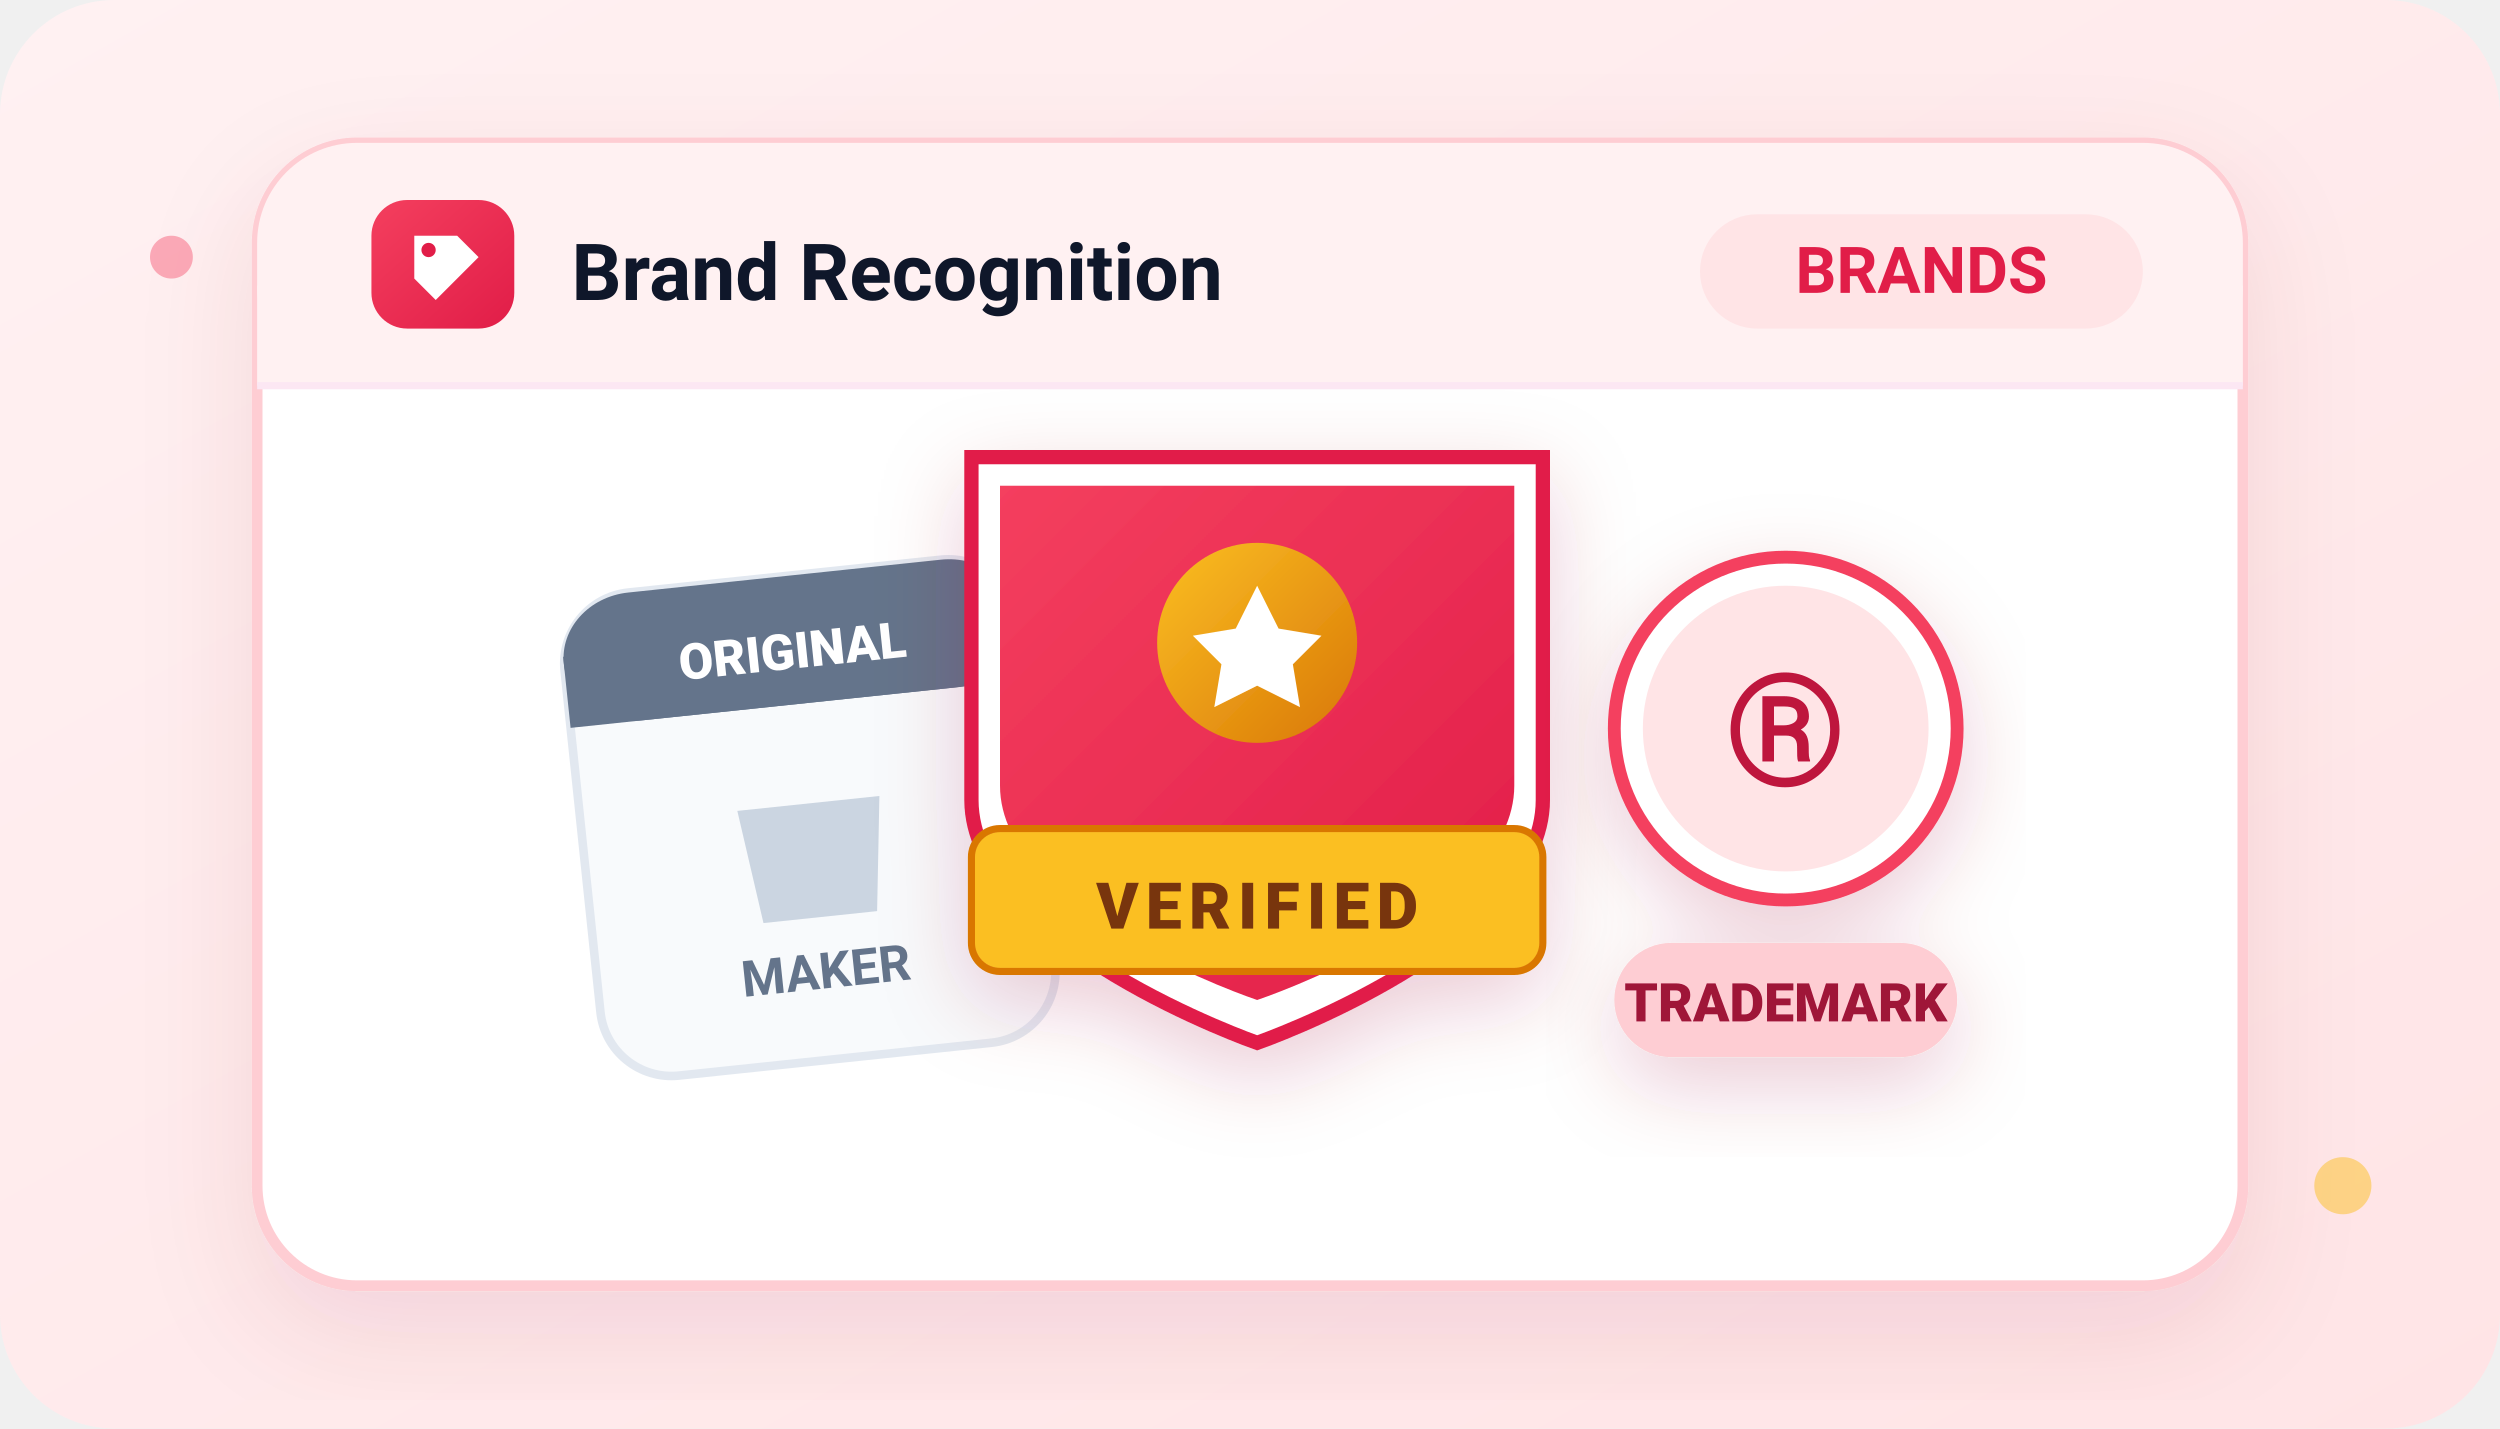
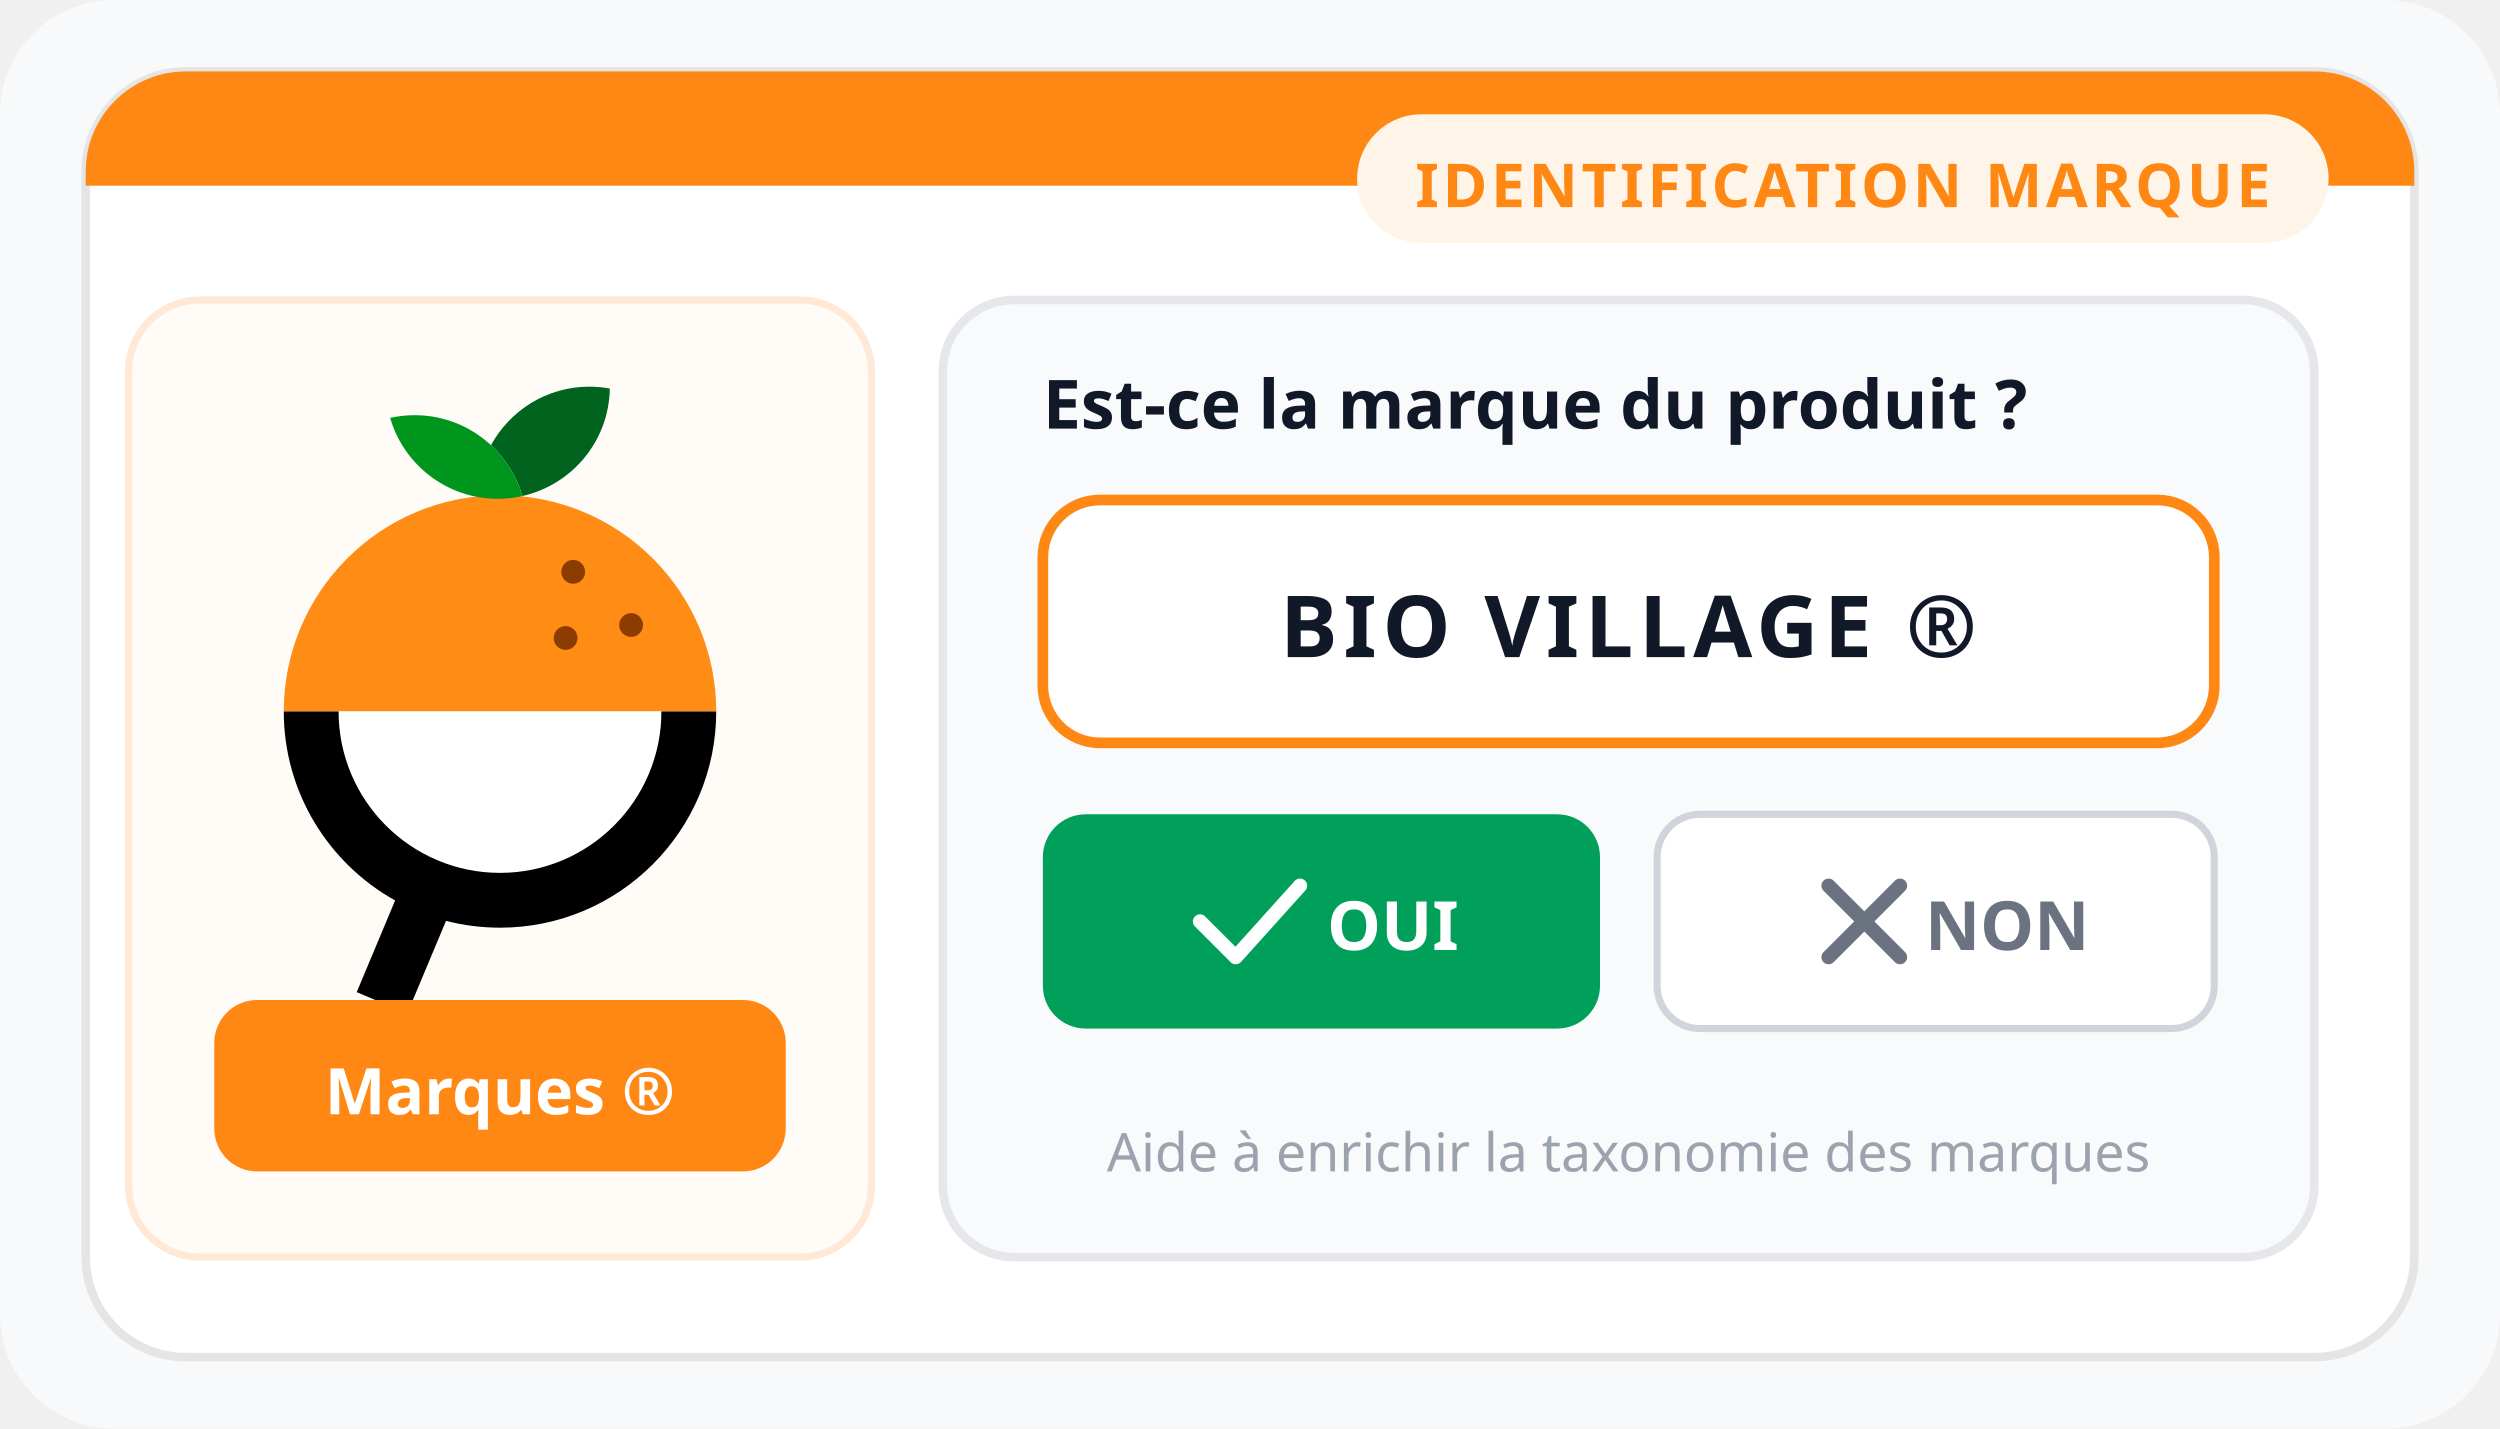
<svg xmlns="http://www.w3.org/2000/svg" viewBox="0 0 350 200" width="100%" height="100%">
-   <defs>
-     <linearGradient id="brBgGrad" x1="0%" y1="0%" x2="100%" y2="100%">
-       <stop offset="0%" stop-color="#fff1f2" />
-       <stop offset="100%" stop-color="#ffe4e6" />
-     </linearGradient>
-     <linearGradient id="brRed" x1="0%" y1="0%" x2="100%" y2="100%">
-       <stop offset="0%" stop-color="#f43f5e" />
-       <stop offset="100%" stop-color="#e11d48" />
-     </linearGradient>
-     <linearGradient id="brGold" x1="0%" y1="0%" x2="100%" y2="100%">
-       <stop offset="0%" stop-color="#fbbf24" />
-       <stop offset="100%" stop-color="#d97706" />
-     </linearGradient>
-     <filter id="brShadow" x="-10%" y="-10%" width="120%" height="120%">
-       <feDropShadow dx="0" dy="6" stdDeviation="8" flood-color="#881337" flood-opacity="0.1" />
-     </filter>
-     <filter id="brBadgeShadow" x="-20%" y="-20%" width="140%" height="140%">
-       <feDropShadow dx="0" dy="4" stdDeviation="6" flood-color="#9f1239" flood-opacity="0.2" />
-     </filter>
-   </defs>
-   <rect width="350" height="200" rx="16" fill="url(#brBgGrad)" />
-   <g filter="url(#brShadow)">
-     <rect x="36" y="20" width="278" height="160" rx="14" fill="#ffffff" stroke="#fecdd3" stroke-width="1.5" />
+   <rect width="350" height="200" rx="16" fill="#F8F9FA" />
+   <rect x="12" y="10" width="326" height="180" rx="14" fill="#FFFFFF" stroke="#E5E5E5" stroke-width="1.2" />
+   <path d="M 12 24 A 14 14 0 0 1 26 10 L 324 10 A 14 14 0 0 1 338 24 L 338 26 L 12 26 Z" fill="#FF8714" />
+   <rect x="190" y="16" width="136" height="18" rx="9" fill="#FFF4E8" />
+   <text x="258" y="29" font-family="Plus Jakarta Sans, sans-serif" font-size="8.5" font-weight="700" fill="#FF8714" text-anchor="middle" letter-spacing="0.5">IDENTIFICATION MARQUE</text>
+   <g transform="translate(18, 42)">
+     <rect width="104" height="134" rx="10" fill="#FFFBF7" stroke="#FFE8D6" stroke-width="1" />
+     <svg x="8" y="12" width="88" height="88" viewBox="0 0 178 178">
+       <defs id="offbrand_defs3066" />
+       <g id="layer1">
+         <g id="offbrand_g2997" transform="translate(-33.85,-30.075)">
+           <g id="offbrand_g2989">
+             <path class="f" d="m 61.62,122.32 c 0,-33.82 27.41,-61.23 61.23,-61.23 33.82,0 61.23,27.41 61.23,61.23 z" id="offbrand_path2979" style="fill:#ff8c14" />
+             <path class="e" d="m 168.55,122.32 c 0,25.24 -20.46,45.71 -45.71,45.71 -25.24,0 -45.71,-20.46 -45.71,-45.71 z" id="offbrand_path2981" style="fill:#ffffff" />
+             <circle class="g" cx="143.58" cy="82.78" r="3.37" id="offbrand_circle2983" style="fill:#8c3c00" />
+             <circle class="g" cx="159.98" cy="97.84" r="3.37" id="offbrand_circle2985" style="fill:#8c3c00" />
+             <circle class="g" cx="141.43" cy="101.52" r="3.37" id="offbrand_circle2987" style="fill:#8c3c00" />
+           </g>
+           <path d="m 93.15,175.84 -10.88,25.97 14.32,6 10.97,-26.19 c 4.89,1.26 10.01,1.93 15.29,1.93 33.76,0 61.23,-27.47 61.23,-61.23 h -15.52 c 0,25.2 -20.5,45.71 -45.71,45.71 -25.21,0 -45.71,-20.5 -45.71,-45.71 H 61.62 c 0,22.99 12.74,43.05 31.53,53.52 z" id="offbrand_path2991" />
+           <path class="c" d="m 148.17,30.34 c -12.04,0 -22.5,6.71 -27.88,16.59 4.14,3.86 7.27,8.79 8.89,14.38 14.01,-3.14 24.53,-15.53 24.77,-30.43 -1.87,-0.35 -3.8,-0.53 -5.78,-0.53 z" id="offbrand_path2993" style="fill:#00641e" />
+           <path class="d" d="m 98.68,38.42 c -2.38,0 -4.7,0.27 -6.94,0.77 3.83,13.23 16.03,22.91 30.5,22.91 2.38,0 4.7,-0.27 6.94,-0.77 C 125.35,48.1 113.15,38.42 98.68,38.42 Z" id="offbrand_path2995" style="fill:#00961e" />
+         </g>
+       </g>
+     </svg>
+     <rect x="12" y="98" width="80" height="24" rx="6" fill="#FF8714" />
+     <text x="52" y="114" font-family="Plus Jakarta Sans, sans-serif" font-size="9" font-weight="700" fill="#FFFFFF" text-anchor="middle">Marques ®</text>
  </g>
-   <rect x="36" y="20" width="278" height="34" rx="14" fill="#fff1f2" />
-   <rect x="36" y="40" width="278" height="14" fill="#fff1f2" />
-   <line x1="36" y1="54" x2="314" y2="54" stroke="#fce7f3" stroke-width="1" />
-   <g transform="translate(52, 28)">
-     <rect width="20" height="18" rx="5" fill="url(#brRed)" />
-     <path d="M6 5 H12 L15 8 L9 14 L6 11 Z" fill="#ffffff" />
-     <circle cx="8" cy="7" r="1" fill="#e11d48" />
-     <text x="28" y="14" font-family="-apple-system, BlinkMacSystemFont, 'Segoe UI', Roboto, sans-serif" font-size="11" font-weight="700" fill="#0f172a">Brand Recognition</text>
-     <rect x="186" y="2" width="62" height="16" rx="8" fill="#ffe4e6" />
-     <text x="217" y="13" font-family="-apple-system, BlinkMacSystemFont, 'Segoe UI', Roboto, sans-serif" font-size="9" font-weight="700" fill="#e11d48" text-anchor="middle">BRANDS</text>
-   </g>
-   <g transform="translate(68, 64)">
-     <g transform="translate(10, 20) rotate(-6)">
-       <rect width="64" height="68" rx="10" fill="#f8fafc" stroke="#e2e8f0" stroke-width="1.2" />
-       <rect x="0" y="0" width="64" height="18" rx="10" fill="#64748b" />
-       <rect x="0" y="8" width="64" height="10" fill="#64748b" />
-       <text x="32" y="13" font-family="-apple-system, BlinkMacSystemFont, 'Segoe UI', Roboto, sans-serif" font-size="7" font-weight="800" fill="#ffffff" text-anchor="middle">ORIGINAL</text>
-       <path d="M22 32 H42 L40 48 H24 Z" fill="#cbd5e1" />
-       <text x="32" y="58" font-family="-apple-system, BlinkMacSystemFont, 'Segoe UI', Roboto, sans-serif" font-size="7" font-weight="700" fill="#64748b" text-anchor="middle">MAKER</text>
+   <g transform="translate(132, 42)">
+     <rect width="192" height="134" rx="10" fill="#F9FAFB" stroke="#E5E7EB" stroke-width="1.2" />
+     <text x="14" y="18" font-family="Plus Jakarta Sans, sans-serif" font-size="9.5" font-weight="700" fill="#111827">Est-ce la marque du produit ?</text>
+     <g transform="translate(14, 28)">
+       <rect width="164" height="34" rx="8" fill="#FFFFFF" stroke="#FF8714" stroke-width="1.5" />
+       <text x="82" y="22" font-family="Plus Jakarta Sans, sans-serif" font-size="12" font-weight="800" fill="#111827" text-anchor="middle" letter-spacing="0.8">BIO VILLAGE ®</text>
    </g>
-     <g transform="translate(68, 0)" filter="url(#brBadgeShadow)">
-       <path d="M0 0 H80 V48 C80 68 40 82 40 82 C40 82 0 68 0 48 Z" fill="#ffffff" stroke="#e11d48" stroke-width="2" />
-       <path d="M4 4 H76 V46 C76 64 40 76 40 76 C40 76 4 64 4 46 Z" fill="url(#brRed)" />
-       <g transform="translate(40, 26)">
-         <circle cx="0" cy="0" r="14" fill="url(#brGold)" />
-         <polygon points="0,-8 3,-2 9,-1 5,3 6,9 0,6 -6,9 -5,3 -9,-1 -3,-2" fill="#ffffff" />
+     <g transform="translate(14, 72)">
+       <g transform="translate(0, 0)">
+         <rect width="78" height="30" rx="6" fill="#00A05A" />
+         <path d="M 22 15 L 27 20 L 36 10" fill="none" stroke="#FFFFFF" stroke-width="2" stroke-linecap="round" stroke-linejoin="round" />
+         <text x="49" y="19" font-family="Plus Jakarta Sans, sans-serif" font-size="9.5" font-weight="700" fill="#FFFFFF" text-anchor="middle">OUI</text>
      </g>
-       <g transform="translate(-10, 52)">
-         <rect x="10" y="0" width="80" height="20" rx="4" fill="#fbbf24" stroke="#d97706" stroke-width="1" />
-         <text x="50" y="14" font-family="-apple-system, BlinkMacSystemFont, 'Segoe UI', Roboto, sans-serif" font-size="9" font-weight="900" fill="#78350f" text-anchor="middle" letter-spacing="1">VERIFIED</text>
+       <g transform="translate(86, 0)">
+         <rect width="78" height="30" rx="6" fill="#FFFFFF" stroke="#D1D5DB" stroke-width="1" />
+         <path d="M 24 10 L 34 20 M 34 10 L 24 20" stroke="#6B7280" stroke-width="2" stroke-linecap="round" />
+         <text x="49" y="19" font-family="Plus Jakarta Sans, sans-serif" font-size="9.5" font-weight="700" fill="#6B7280" text-anchor="middle">NON</text>
      </g>
    </g>
-     <g transform="translate(156, 12)" filter="url(#brBadgeShadow)">
-       <circle cx="26" cy="26" r="24" fill="#ffffff" stroke="#f43f5e" stroke-width="1.8" />
-       <circle cx="26" cy="26" r="20" fill="#ffe4e6" />
-       <text x="26" y="34" font-family="-apple-system, BlinkMacSystemFont, 'Segoe UI', Roboto, sans-serif" font-size="22" font-weight="900" fill="#be123c" text-anchor="middle">®</text>
-       <rect x="2" y="56" width="48" height="16" rx="8" fill="#fecdd3" />
-       <text x="26" y="67" font-family="-apple-system, BlinkMacSystemFont, 'Segoe UI', Roboto, sans-serif" font-size="7.5" font-weight="800" fill="#9f1239" text-anchor="middle">TRADEMARK</text>
-     </g>
+     <text x="96" y="122" font-family="Plus Jakarta Sans, sans-serif" font-size="7.5" font-weight="500" fill="#9CA3AF" text-anchor="middle">Aide à enrichir la taxonomie des marques</text>
  </g>
-   <circle cx="24" cy="36" r="3" fill="#f43f5e" opacity="0.4" />
-   <circle cx="328" cy="166" r="4" fill="#fbbf24" opacity="0.5" />
</svg>
